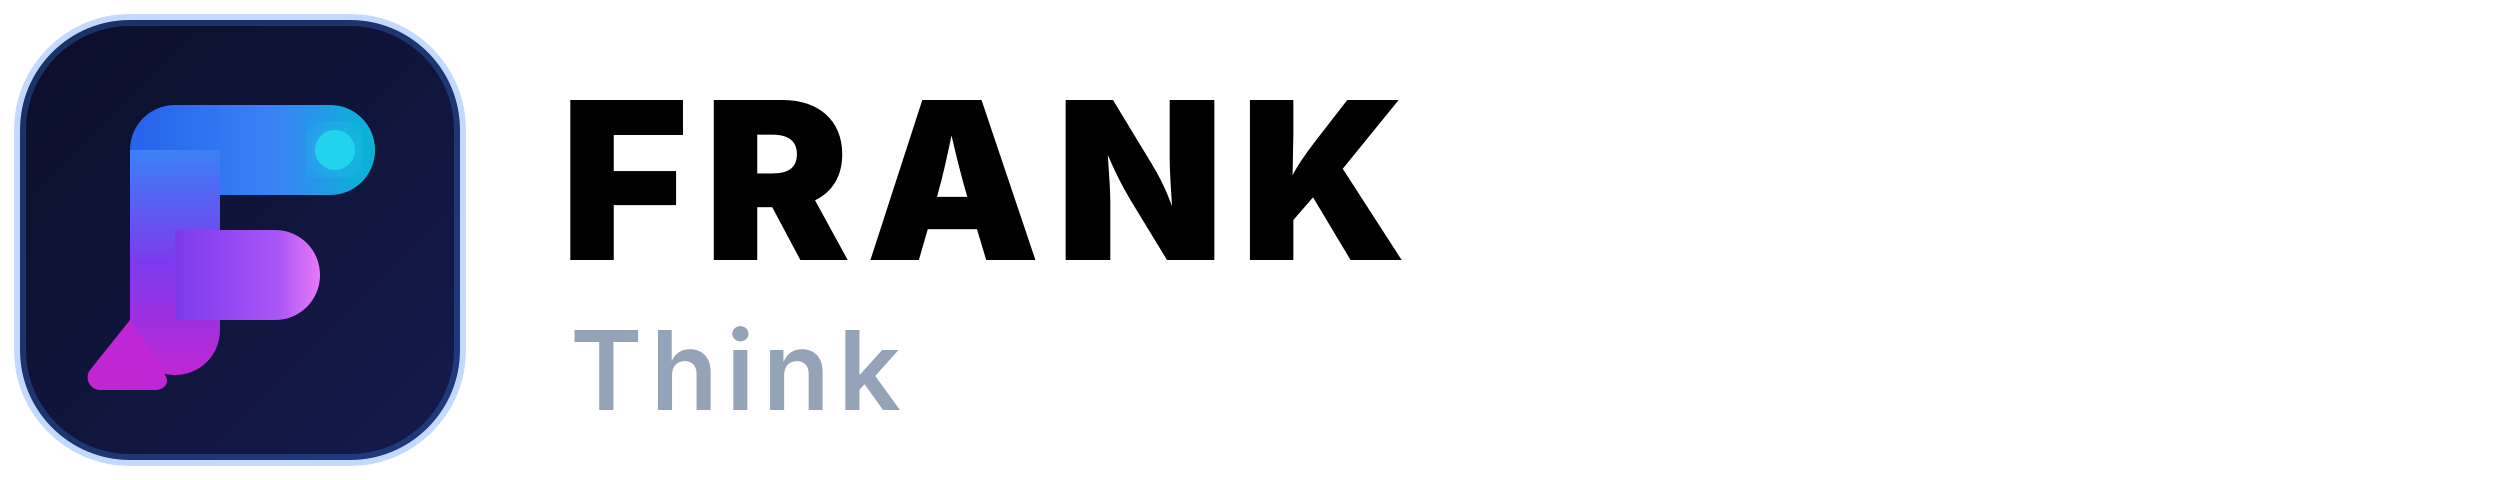
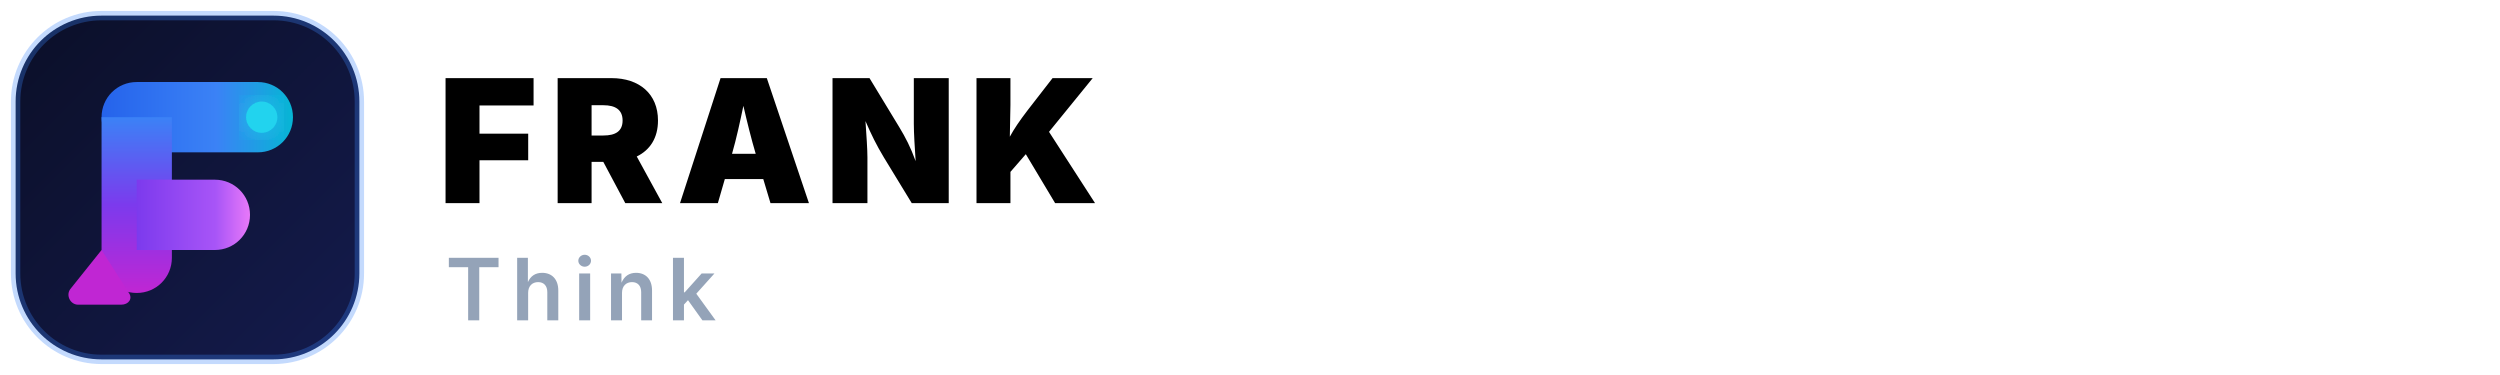
- <svg xmlns="http://www.w3.org/2000/svg" viewBox="0 0 250 48" width="250" height="48" fill="none">
+ <svg xmlns="http://www.w3.org/2000/svg" viewBox="0 0 320 48" width="320" height="48" fill="none">
  <defs>
    <linearGradient id="frankSpineGradFull" x1="0%" y1="0%" x2="0%" y2="100%">
      <stop offset="0%" stop-color="#3B82F6" />
      <stop offset="50%" stop-color="#7C3AED" />
      <stop offset="100%" stop-color="#C026D3" />
    </linearGradient>
    <linearGradient id="frankTopBeamGradFull" x1="0%" y1="0%" x2="100%" y2="0%">
      <stop offset="0%" stop-color="#2563EB" />
      <stop offset="60%" stop-color="#3B82F6" />
      <stop offset="100%" stop-color="#06B6D4" />
    </linearGradient>
    <linearGradient id="frankMidBeamGradFull" x1="0%" y1="0%" x2="100%" y2="0%">
      <stop offset="0%" stop-color="#7C3AED" />
      <stop offset="70%" stop-color="#A855F7" />
      <stop offset="100%" stop-color="#E879F9" />
    </linearGradient>
    <linearGradient id="frankBgGradFull" x1="0%" y1="0%" x2="100%" y2="100%">
      <stop offset="0%" stop-color="#0B0F28" />
      <stop offset="100%" stop-color="#141B4D" />
    </linearGradient>
    <filter id="frankGlowFull" x="-20%" y="-20%" width="140%" height="140%">
      <feGaussianBlur stdDeviation="2" result="blur" />
      <feComposite in="SourceGraphic" in2="blur" operator="over" />
    </filter>
  </defs>
  <g transform="translate(2, 2)">
    <rect width="44" height="44" rx="11" fill="url(#frankBgGradFull)" stroke="rgba(59, 130, 246, 0.3)" stroke-width="1.2" />
    <path d="M 11 13 C 11 10.5 13 8.5 15.5 8.5 L 31 8.5 C 33.5 8.5 35.5 10.5 35.5 13 C 35.5 15.5 33.5 17.5 31 17.5 L 15.5 17.5 C 13 17.5 11 15.5 11 13 Z" fill="url(#frankTopBeamGradFull)" />
    <path d="M 11 13 L 11 31 C 11 33.5 13 35.5 15.5 35.5 C 18 35.5 20 33.5 20 31 L 20 13 Z" fill="url(#frankSpineGradFull)" />
    <path d="M 11 30 L 7 35 C 6.4 35.8 7 37 8 37 L 13.5 37 C 14.5 37 15 36.2 14.5 35.5 L 11 30 Z" fill="#C026D3" />
    <path d="M 15.5 21 L 25.5 21 C 28 21 30 23 30 25.5 C 30 28 28 30 25.5 30 L 15.5 30 Z" fill="url(#frankMidBeamGradFull)" />
    <circle cx="31.5" cy="13" r="2" fill="#22D3EE" filter="url(#frankGlowFull)" />
  </g>
  <g transform="translate(56, 0)">
    <text x="0" y="26" font-family="'Inter', -apple-system, BlinkMacSystemFont, 'Segoe UI', Roboto, sans-serif" font-size="22" font-weight="900" letter-spacing="1.5" fill="currentColor">FRANK</text>
-     <text x="1" y="41" font-family="'Inter', -apple-system, BlinkMacSystemFont, 'Segoe UI', Roboto, sans-serif" font-size="11" font-weight="600" letter-spacing="0.8" fill="#94A3B8">Think</text>
+     <text x="1" y="41" font-family="'Inter', -apple-system, BlinkMacSystemFont, 'Segoe UI', Roboto, sans-serif" font-size="11" font-weight="600" letter-spacing="1.2" fill="#94A3B8">Think</text>
  </g>
</svg>
